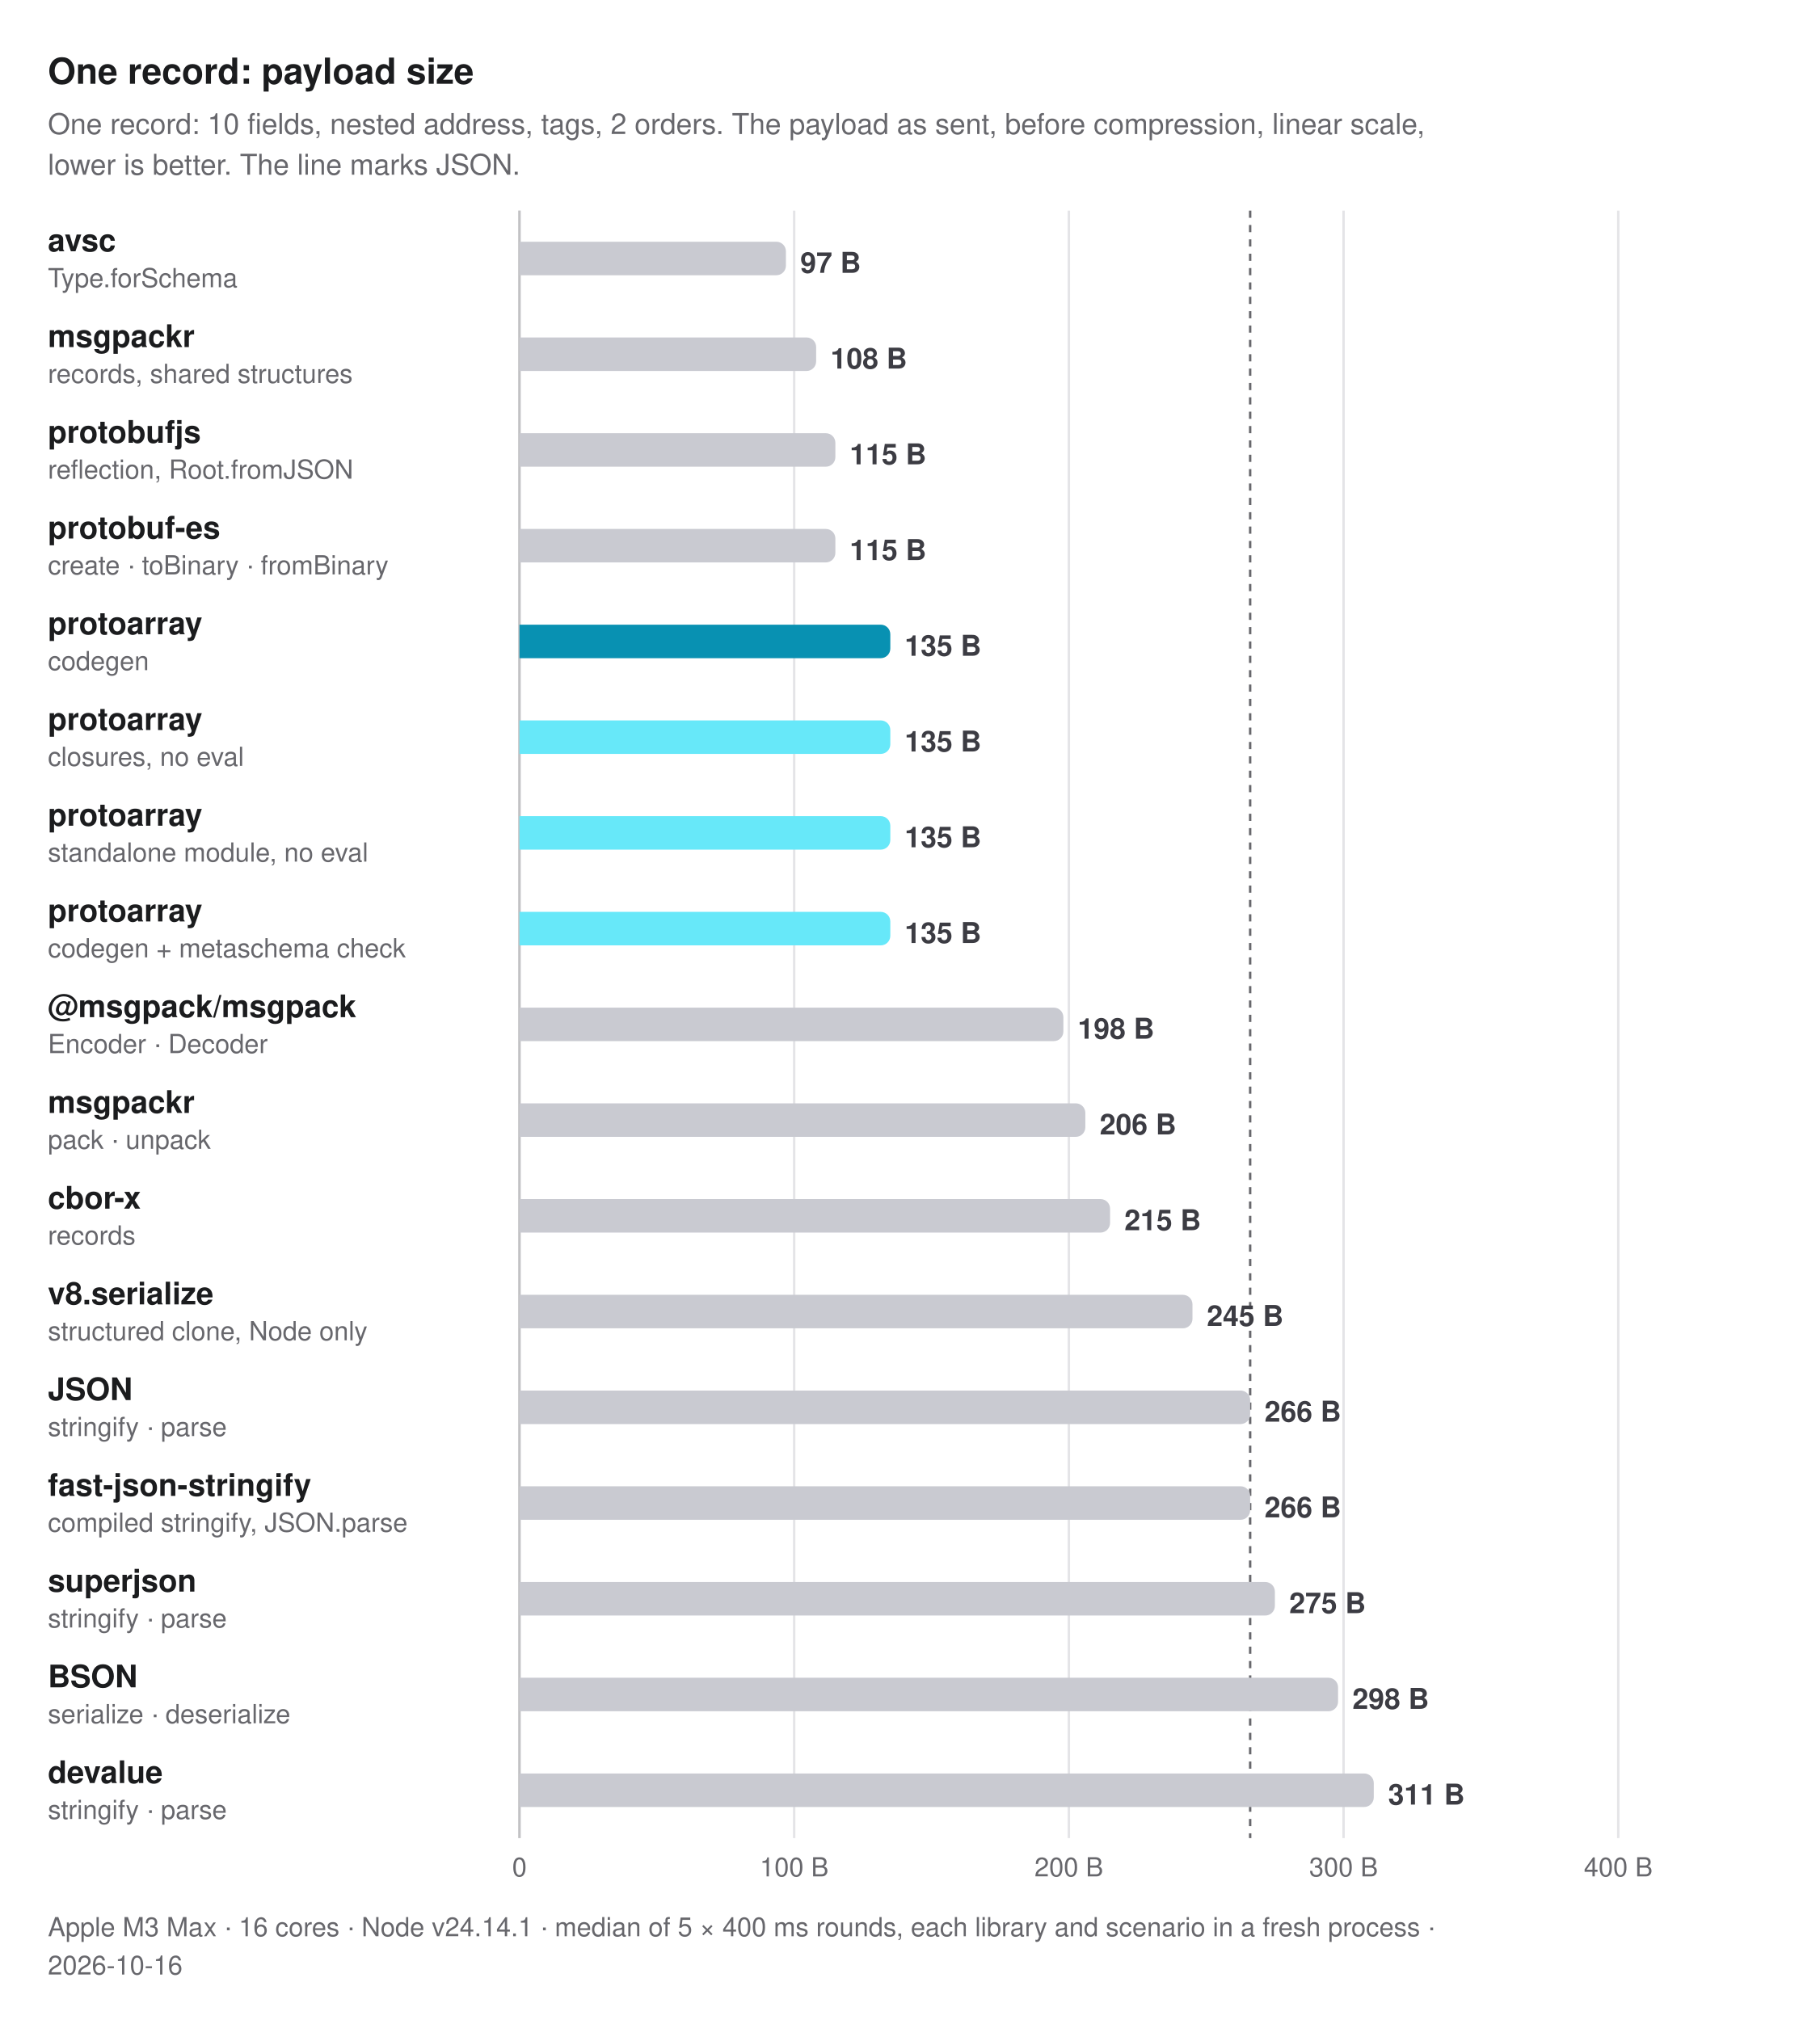
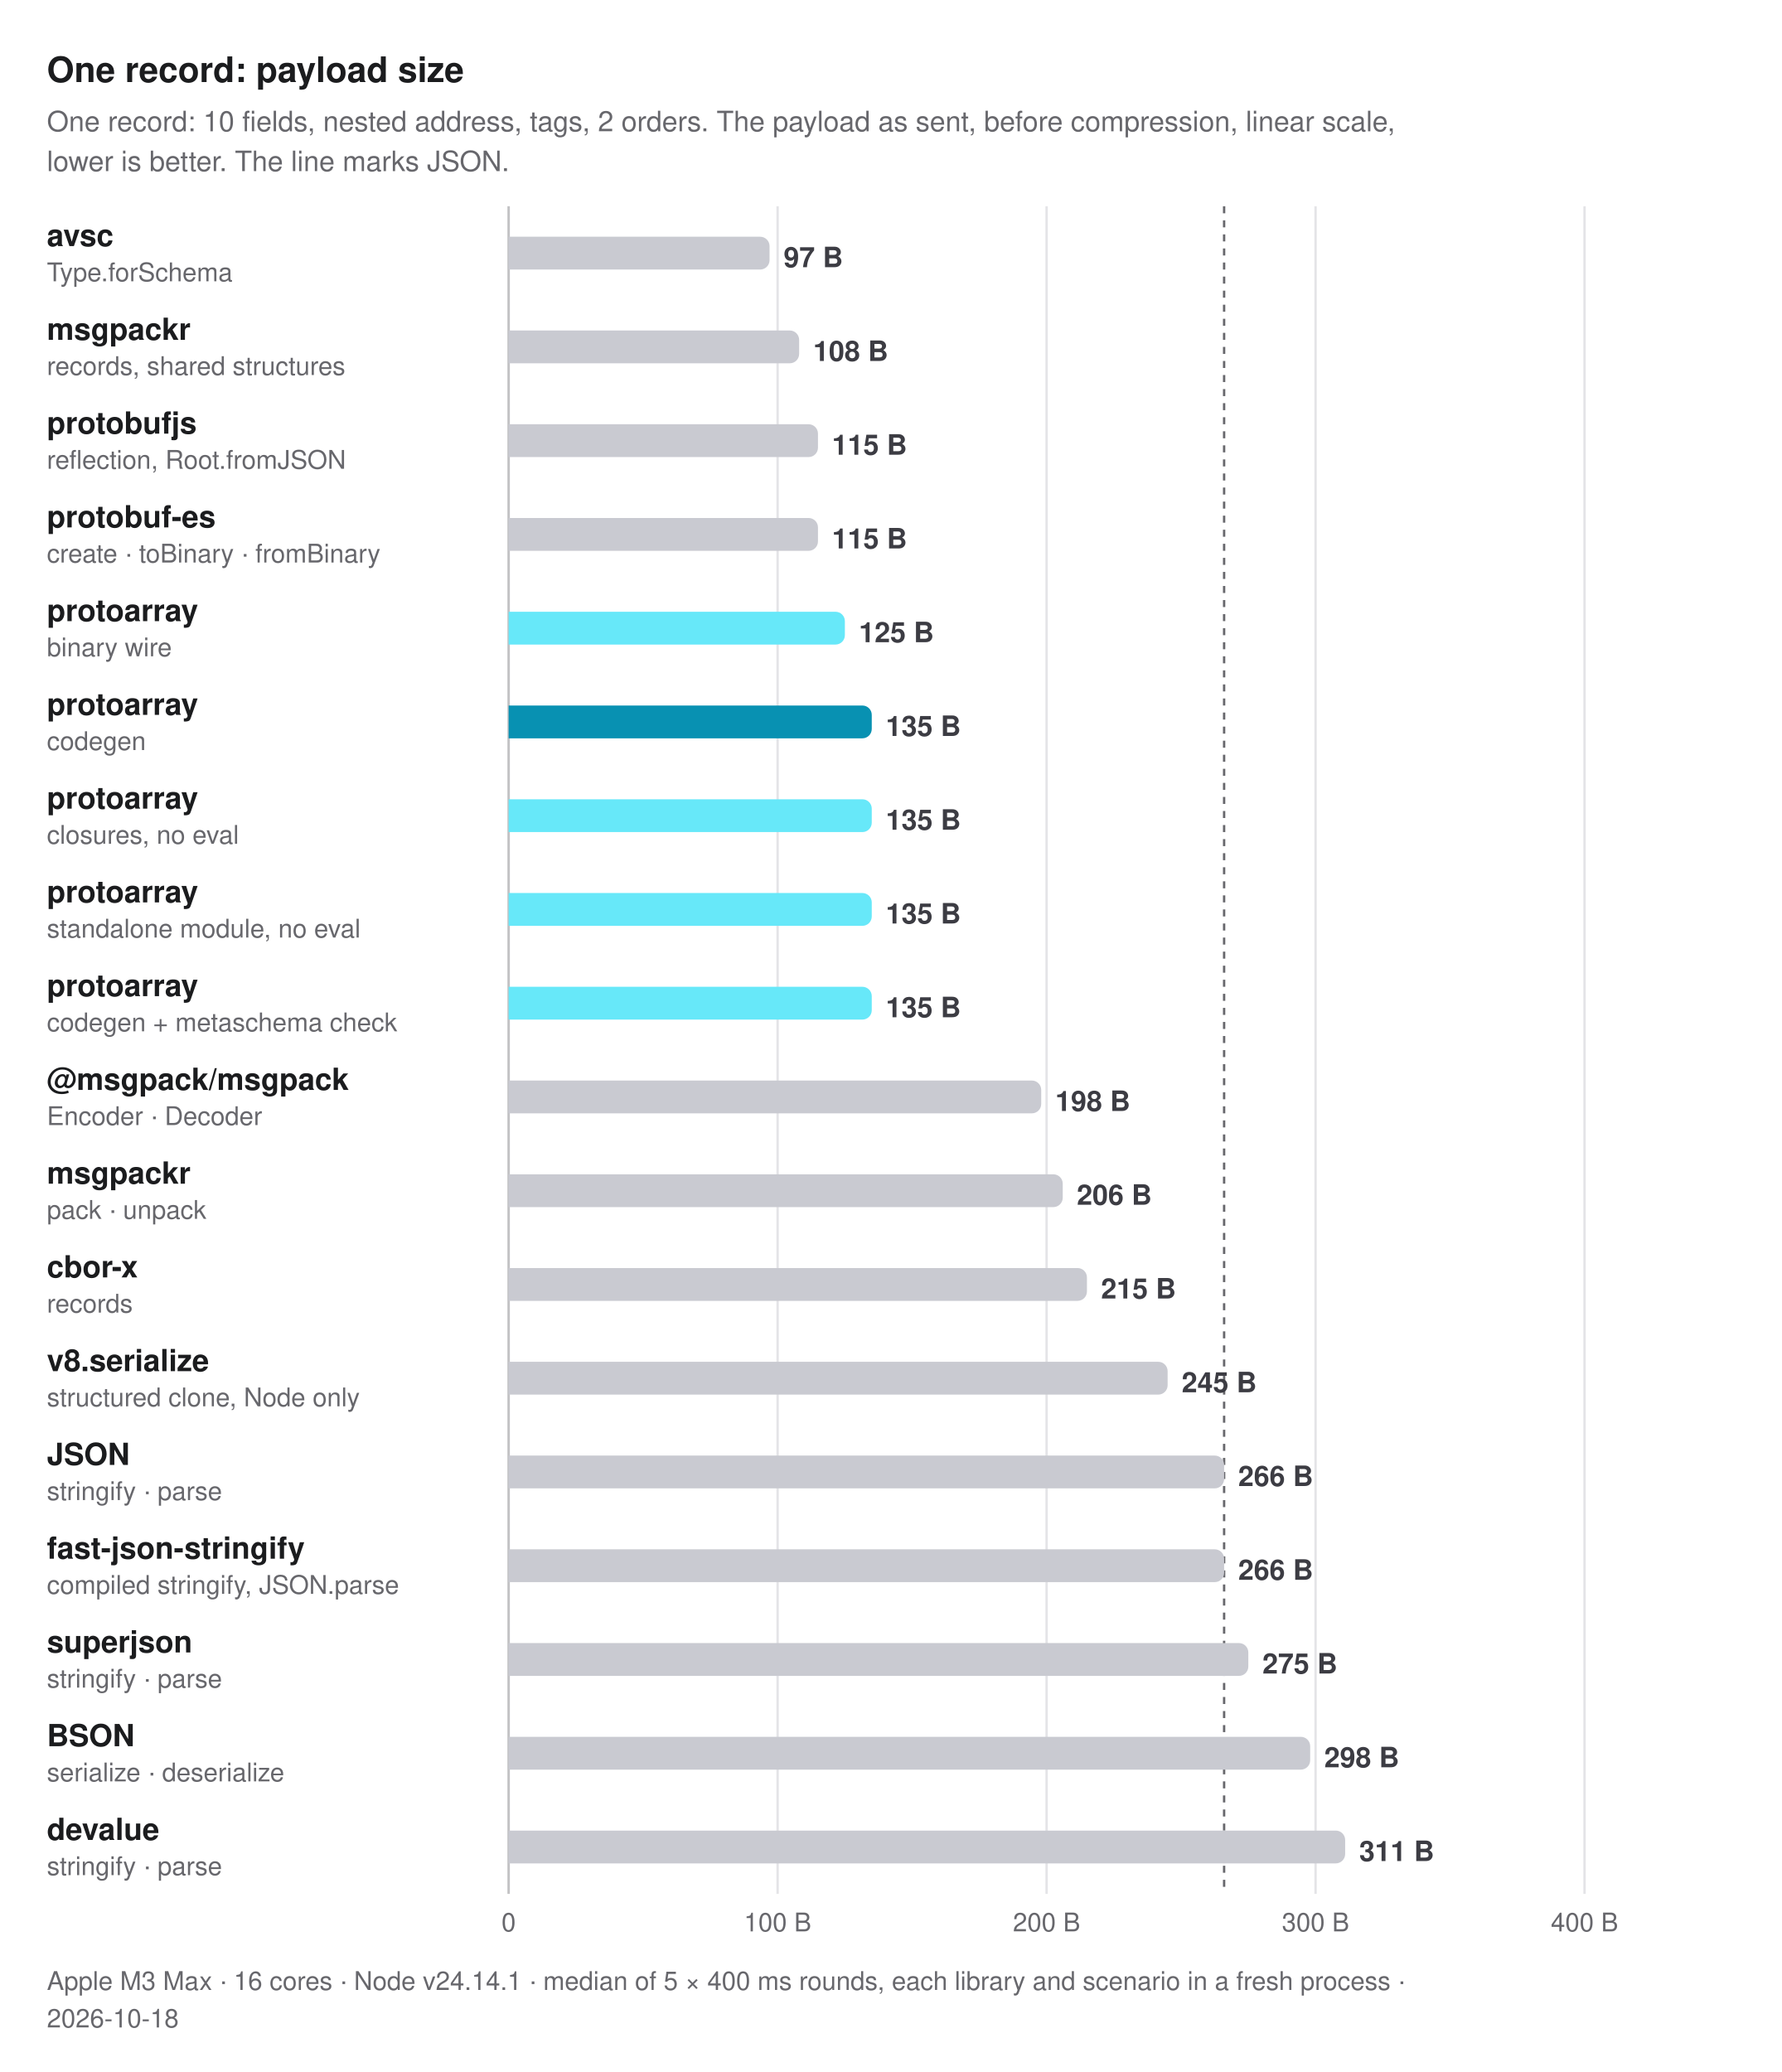
- <svg xmlns="http://www.w3.org/2000/svg" width="760" height="844" viewBox="0 0 760 844" role="img" aria-label="One record: payload size. One record: 10 fields, nested address, tags, 2 orders. The payload as sent, before compression, linear scale, lower is better. The line marks JSON.">
+ <svg xmlns="http://www.w3.org/2000/svg" width="760" height="884" viewBox="0 0 760 884" role="img" aria-label="One record: payload size. One record: 10 fields, nested address, tags, 2 orders. The payload as sent, before compression, linear scale, lower is better. The line marks JSON.">
  <style>
  text { font-family: -apple-system, BlinkMacSystemFont, "Segoe UI", Helvetica, Arial, sans-serif; }
  .title { font-size: 15px; font-weight: 700; fill: #1b1c1e; }
  .subtitle, .caption { font-size: 12px; fill: #67676c; }
  .caption { font-size: 11px; }
  .group { font-size: 11px; font-weight: 600; letter-spacing: 0.06em; fill: #67676c; }
  .label { font-size: 13px; font-weight: 600; fill: #1b1c1e; }
  .label.primary, .label.secondary { font-weight: 700; }
  .sublabel { font-size: 11px; fill: #67676c; }
  .value { font-size: 12px; font-weight: 600; fill: #3c3c43; font-variant-numeric: tabular-nums; }
  .value.small { font-size: 10px; }
  .legend { font-size: 11px; fill: #3c3c43; }
  .tick { font-size: 11px; fill: #67676c; font-variant-numeric: tabular-nums; }
  .grid { stroke: #e4e4e7; stroke-width: 1; }
  .axis { stroke: #c2c2c4; stroke-width: 1; }
  .ref { stroke: #67676c; stroke-width: 1; stroke-dasharray: 3 3; }
  .bar { fill: #c9cad1; }
  .bar.primary { fill: #0891b2; }
  .bar.secondary { fill: #67e8f9; }
  @media (prefers-color-scheme: dark) {
    .title, .label { fill: #dfdfd6; }
    .subtitle, .caption, .group, .sublabel, .tick { fill: #98989f; }
    .value, .legend { fill: #c2c2c4; }
    .grid { stroke: #2e2e32; }
    .axis { stroke: #48484c; }
    .ref { stroke: #98989f; }
    .bar { fill: #4a4b53; }
    .bar.primary { fill: #22d3ee; }
    .bar.secondary { fill: #0e7490; }
  }
</style>
  <text class="title" x="20" y="35">One record: payload size</text>
  <text class="subtitle" x="20" y="56">One record: 10 fields, nested address, tags, 2 orders. The payload as sent, before compression, linear scale,</text>
  <text class="subtitle" x="20" y="73">lower is better. The line marks JSON.</text>
-   <line class="grid" x1="217" y1="88" x2="217" y2="768" />
-   <text class="tick" x="217" y="784" text-anchor="middle">0</text>
-   <line class="grid" x1="331.75" y1="88" x2="331.75" y2="768" />
-   <text class="tick" x="331.75" y="784" text-anchor="middle">100 B</text>
-   <line class="grid" x1="446.5" y1="88" x2="446.5" y2="768" />
-   <text class="tick" x="446.5" y="784" text-anchor="middle">200 B</text>
-   <line class="grid" x1="561.25" y1="88" x2="561.25" y2="768" />
-   <text class="tick" x="561.25" y="784" text-anchor="middle">300 B</text>
-   <line class="grid" x1="676" y1="88" x2="676" y2="768" />
-   <text class="tick" x="676" y="784" text-anchor="middle">400 B</text>
-   <line class="axis" x1="217" y1="88" x2="217" y2="768" />
-   <line class="ref" x1="522.235" y1="88" x2="522.235" y2="768" />
+   <line class="grid" x1="217" y1="88" x2="217" y2="808" />
+   <text class="tick" x="217" y="824" text-anchor="middle">0</text>
+   <line class="grid" x1="331.75" y1="88" x2="331.75" y2="808" />
+   <text class="tick" x="331.75" y="824" text-anchor="middle">100 B</text>
+   <line class="grid" x1="446.5" y1="88" x2="446.5" y2="808" />
+   <text class="tick" x="446.5" y="824" text-anchor="middle">200 B</text>
+   <line class="grid" x1="561.25" y1="88" x2="561.25" y2="808" />
+   <text class="tick" x="561.25" y="824" text-anchor="middle">300 B</text>
+   <line class="grid" x1="676" y1="88" x2="676" y2="808" />
+   <text class="tick" x="676" y="824" text-anchor="middle">400 B</text>
+   <line class="axis" x1="217" y1="88" x2="217" y2="808" />
+   <line class="ref" x1="522.235" y1="88" x2="522.235" y2="808" />
  <g>
    <text class="label" x="20" y="105">avsc</text>
    <text class="sublabel" x="20" y="120">Type.forSchema</text>
    <path class="bar" d="M217,101H324.308A4,4 0 0 1 328.308,105V111A4,4 0 0 1 324.308,115H217Z" />
    <text class="value" x="334.308" y="114">97 B</text>
  </g>
  <g>
    <text class="label" x="20" y="145">msgpackr</text>
    <text class="sublabel" x="20" y="160">records, shared structures</text>
    <path class="bar" d="M217,141H336.93A4,4 0 0 1 340.93,145V151A4,4 0 0 1 336.93,155H217Z" />
    <text class="value" x="346.93" y="154">108 B</text>
  </g>
  <g>
    <text class="label" x="20" y="185">protobufjs</text>
    <text class="sublabel" x="20" y="200">reflection, Root.fromJSON</text>
    <path class="bar" d="M217,181H344.962A4,4 0 0 1 348.962,185V191A4,4 0 0 1 344.962,195H217Z" />
    <text class="value" x="354.962" y="194">115 B</text>
  </g>
  <g>
    <text class="label" x="20" y="225">protobuf-es</text>
    <text class="sublabel" x="20" y="240">create · toBinary · fromBinary</text>
    <path class="bar" d="M217,221H344.962A4,4 0 0 1 348.962,225V231A4,4 0 0 1 344.962,235H217Z" />
    <text class="value" x="354.962" y="234">115 B</text>
  </g>
  <g>
-     <text class="label primary" x="20" y="265">protoarray</text>
-     <text class="sublabel" x="20" y="280">codegen</text>
-     <path class="bar primary" d="M217,261H367.913A4,4 0 0 1 371.913,265V271A4,4 0 0 1 367.913,275H217Z" />
-     <text class="value" x="377.913" y="274">135 B</text>
+     <text class="label secondary" x="20" y="265">protoarray</text>
+     <text class="sublabel" x="20" y="280">binary wire</text>
+     <path class="bar secondary" d="M217,261H356.438A4,4 0 0 1 360.438,265V271A4,4 0 0 1 356.438,275H217Z" />
+     <text class="value" x="366.438" y="274">125 B</text>
  </g>
  <g>
-     <text class="label secondary" x="20" y="305">protoarray</text>
-     <text class="sublabel" x="20" y="320">closures, no eval</text>
-     <path class="bar secondary" d="M217,301H367.913A4,4 0 0 1 371.913,305V311A4,4 0 0 1 367.913,315H217Z" />
+     <text class="label primary" x="20" y="305">protoarray</text>
+     <text class="sublabel" x="20" y="320">codegen</text>
+     <path class="bar primary" d="M217,301H367.913A4,4 0 0 1 371.913,305V311A4,4 0 0 1 367.913,315H217Z" />
    <text class="value" x="377.913" y="314">135 B</text>
  </g>
  <g>
    <text class="label secondary" x="20" y="345">protoarray</text>
-     <text class="sublabel" x="20" y="360">standalone module, no eval</text>
+     <text class="sublabel" x="20" y="360">closures, no eval</text>
    <path class="bar secondary" d="M217,341H367.913A4,4 0 0 1 371.913,345V351A4,4 0 0 1 367.913,355H217Z" />
    <text class="value" x="377.913" y="354">135 B</text>
  </g>
  <g>
    <text class="label secondary" x="20" y="385">protoarray</text>
-     <text class="sublabel" x="20" y="400">codegen + metaschema check</text>
+     <text class="sublabel" x="20" y="400">standalone module, no eval</text>
    <path class="bar secondary" d="M217,381H367.913A4,4 0 0 1 371.913,385V391A4,4 0 0 1 367.913,395H217Z" />
    <text class="value" x="377.913" y="394">135 B</text>
  </g>
  <g>
-     <text class="label" x="20" y="425">@msgpack/msgpack</text>
-     <text class="sublabel" x="20" y="440">Encoder · Decoder</text>
-     <path class="bar" d="M217,421H440.205A4,4 0 0 1 444.205,425V431A4,4 0 0 1 440.205,435H217Z" />
-     <text class="value" x="450.205" y="434">198 B</text>
+     <text class="label secondary" x="20" y="425">protoarray</text>
+     <text class="sublabel" x="20" y="440">codegen + metaschema check</text>
+     <path class="bar secondary" d="M217,421H367.913A4,4 0 0 1 371.913,425V431A4,4 0 0 1 367.913,435H217Z" />
+     <text class="value" x="377.913" y="434">135 B</text>
  </g>
  <g>
-     <text class="label" x="20" y="465">msgpackr</text>
-     <text class="sublabel" x="20" y="480">pack · unpack</text>
-     <path class="bar" d="M217,461H449.385A4,4 0 0 1 453.385,465V471A4,4 0 0 1 449.385,475H217Z" />
-     <text class="value" x="459.385" y="474">206 B</text>
+     <text class="label" x="20" y="465">@msgpack/msgpack</text>
+     <text class="sublabel" x="20" y="480">Encoder · Decoder</text>
+     <path class="bar" d="M217,461H440.205A4,4 0 0 1 444.205,465V471A4,4 0 0 1 440.205,475H217Z" />
+     <text class="value" x="450.205" y="474">198 B</text>
  </g>
  <g>
-     <text class="label" x="20" y="505">cbor-x</text>
-     <text class="sublabel" x="20" y="520">records</text>
-     <path class="bar" d="M217,501H459.712A4,4 0 0 1 463.712,505V511A4,4 0 0 1 459.712,515H217Z" />
-     <text class="value" x="469.712" y="514">215 B</text>
+     <text class="label" x="20" y="505">msgpackr</text>
+     <text class="sublabel" x="20" y="520">pack · unpack</text>
+     <path class="bar" d="M217,501H449.385A4,4 0 0 1 453.385,505V511A4,4 0 0 1 449.385,515H217Z" />
+     <text class="value" x="459.385" y="514">206 B</text>
  </g>
  <g>
-     <text class="label" x="20" y="545">v8.serialize</text>
-     <text class="sublabel" x="20" y="560">structured clone, Node only</text>
-     <path class="bar" d="M217,541H494.138A4,4 0 0 1 498.138,545V551A4,4 0 0 1 494.138,555H217Z" />
-     <text class="value" x="504.138" y="554">245 B</text>
+     <text class="label" x="20" y="545">cbor-x</text>
+     <text class="sublabel" x="20" y="560">records</text>
+     <path class="bar" d="M217,541H459.712A4,4 0 0 1 463.712,545V551A4,4 0 0 1 459.712,555H217Z" />
+     <text class="value" x="469.712" y="554">215 B</text>
  </g>
  <g>
-     <text class="label" x="20" y="585">JSON</text>
-     <text class="sublabel" x="20" y="600">stringify · parse</text>
-     <path class="bar" d="M217,581H518.235A4,4 0 0 1 522.235,585V591A4,4 0 0 1 518.235,595H217Z" />
-     <text class="value" x="528.235" y="594">266 B</text>
+     <text class="label" x="20" y="585">v8.serialize</text>
+     <text class="sublabel" x="20" y="600">structured clone, Node only</text>
+     <path class="bar" d="M217,581H494.138A4,4 0 0 1 498.138,585V591A4,4 0 0 1 494.138,595H217Z" />
+     <text class="value" x="504.138" y="594">245 B</text>
  </g>
  <g>
-     <text class="label" x="20" y="625">fast-json-stringify</text>
-     <text class="sublabel" x="20" y="640">compiled stringify, JSON.parse</text>
+     <text class="label" x="20" y="625">JSON</text>
+     <text class="sublabel" x="20" y="640">stringify · parse</text>
    <path class="bar" d="M217,621H518.235A4,4 0 0 1 522.235,625V631A4,4 0 0 1 518.235,635H217Z" />
    <text class="value" x="528.235" y="634">266 B</text>
  </g>
  <g>
-     <text class="label" x="20" y="665">superjson</text>
-     <text class="sublabel" x="20" y="680">stringify · parse</text>
-     <path class="bar" d="M217,661H528.562A4,4 0 0 1 532.562,665V671A4,4 0 0 1 528.562,675H217Z" />
-     <text class="value" x="538.562" y="674">275 B</text>
+     <text class="label" x="20" y="665">fast-json-stringify</text>
+     <text class="sublabel" x="20" y="680">compiled stringify, JSON.parse</text>
+     <path class="bar" d="M217,661H518.235A4,4 0 0 1 522.235,665V671A4,4 0 0 1 518.235,675H217Z" />
+     <text class="value" x="528.235" y="674">266 B</text>
  </g>
  <g>
-     <text class="label" x="20" y="705">BSON</text>
-     <text class="sublabel" x="20" y="720">serialize · deserialize</text>
-     <path class="bar" d="M217,701H554.955A4,4 0 0 1 558.955,705V711A4,4 0 0 1 554.955,715H217Z" />
-     <text class="value" x="564.955" y="714">298 B</text>
+     <text class="label" x="20" y="705">superjson</text>
+     <text class="sublabel" x="20" y="720">stringify · parse</text>
+     <path class="bar" d="M217,701H528.562A4,4 0 0 1 532.562,705V711A4,4 0 0 1 528.562,715H217Z" />
+     <text class="value" x="538.562" y="714">275 B</text>
  </g>
  <g>
-     <text class="label" x="20" y="745">devalue</text>
-     <text class="sublabel" x="20" y="760">stringify · parse</text>
-     <path class="bar" d="M217,741H569.872A4,4 0 0 1 573.872,745V751A4,4 0 0 1 569.872,755H217Z" />
-     <text class="value" x="579.872" y="754">311 B</text>
+     <text class="label" x="20" y="745">BSON</text>
+     <text class="sublabel" x="20" y="760">serialize · deserialize</text>
+     <path class="bar" d="M217,741H554.955A4,4 0 0 1 558.955,745V751A4,4 0 0 1 554.955,755H217Z" />
+     <text class="value" x="564.955" y="754">298 B</text>
  </g>
-   <text class="caption" x="20" y="809">Apple M3 Max · 16 cores · Node v24.14.1 · median of 5 × 400 ms rounds, each library and scenario in a fresh process ·</text>
-   <text class="caption" x="20" y="825">2026-10-16</text>
+   <g>
+     <text class="label" x="20" y="785">devalue</text>
+     <text class="sublabel" x="20" y="800">stringify · parse</text>
+     <path class="bar" d="M217,781H569.872A4,4 0 0 1 573.872,785V791A4,4 0 0 1 569.872,795H217Z" />
+     <text class="value" x="579.872" y="794">311 B</text>
+   </g>
+   <text class="caption" x="20" y="849">Apple M3 Max · 16 cores · Node v24.14.1 · median of 5 × 400 ms rounds, each library and scenario in a fresh process ·</text>
+   <text class="caption" x="20" y="865">2026-10-18</text>
</svg>
